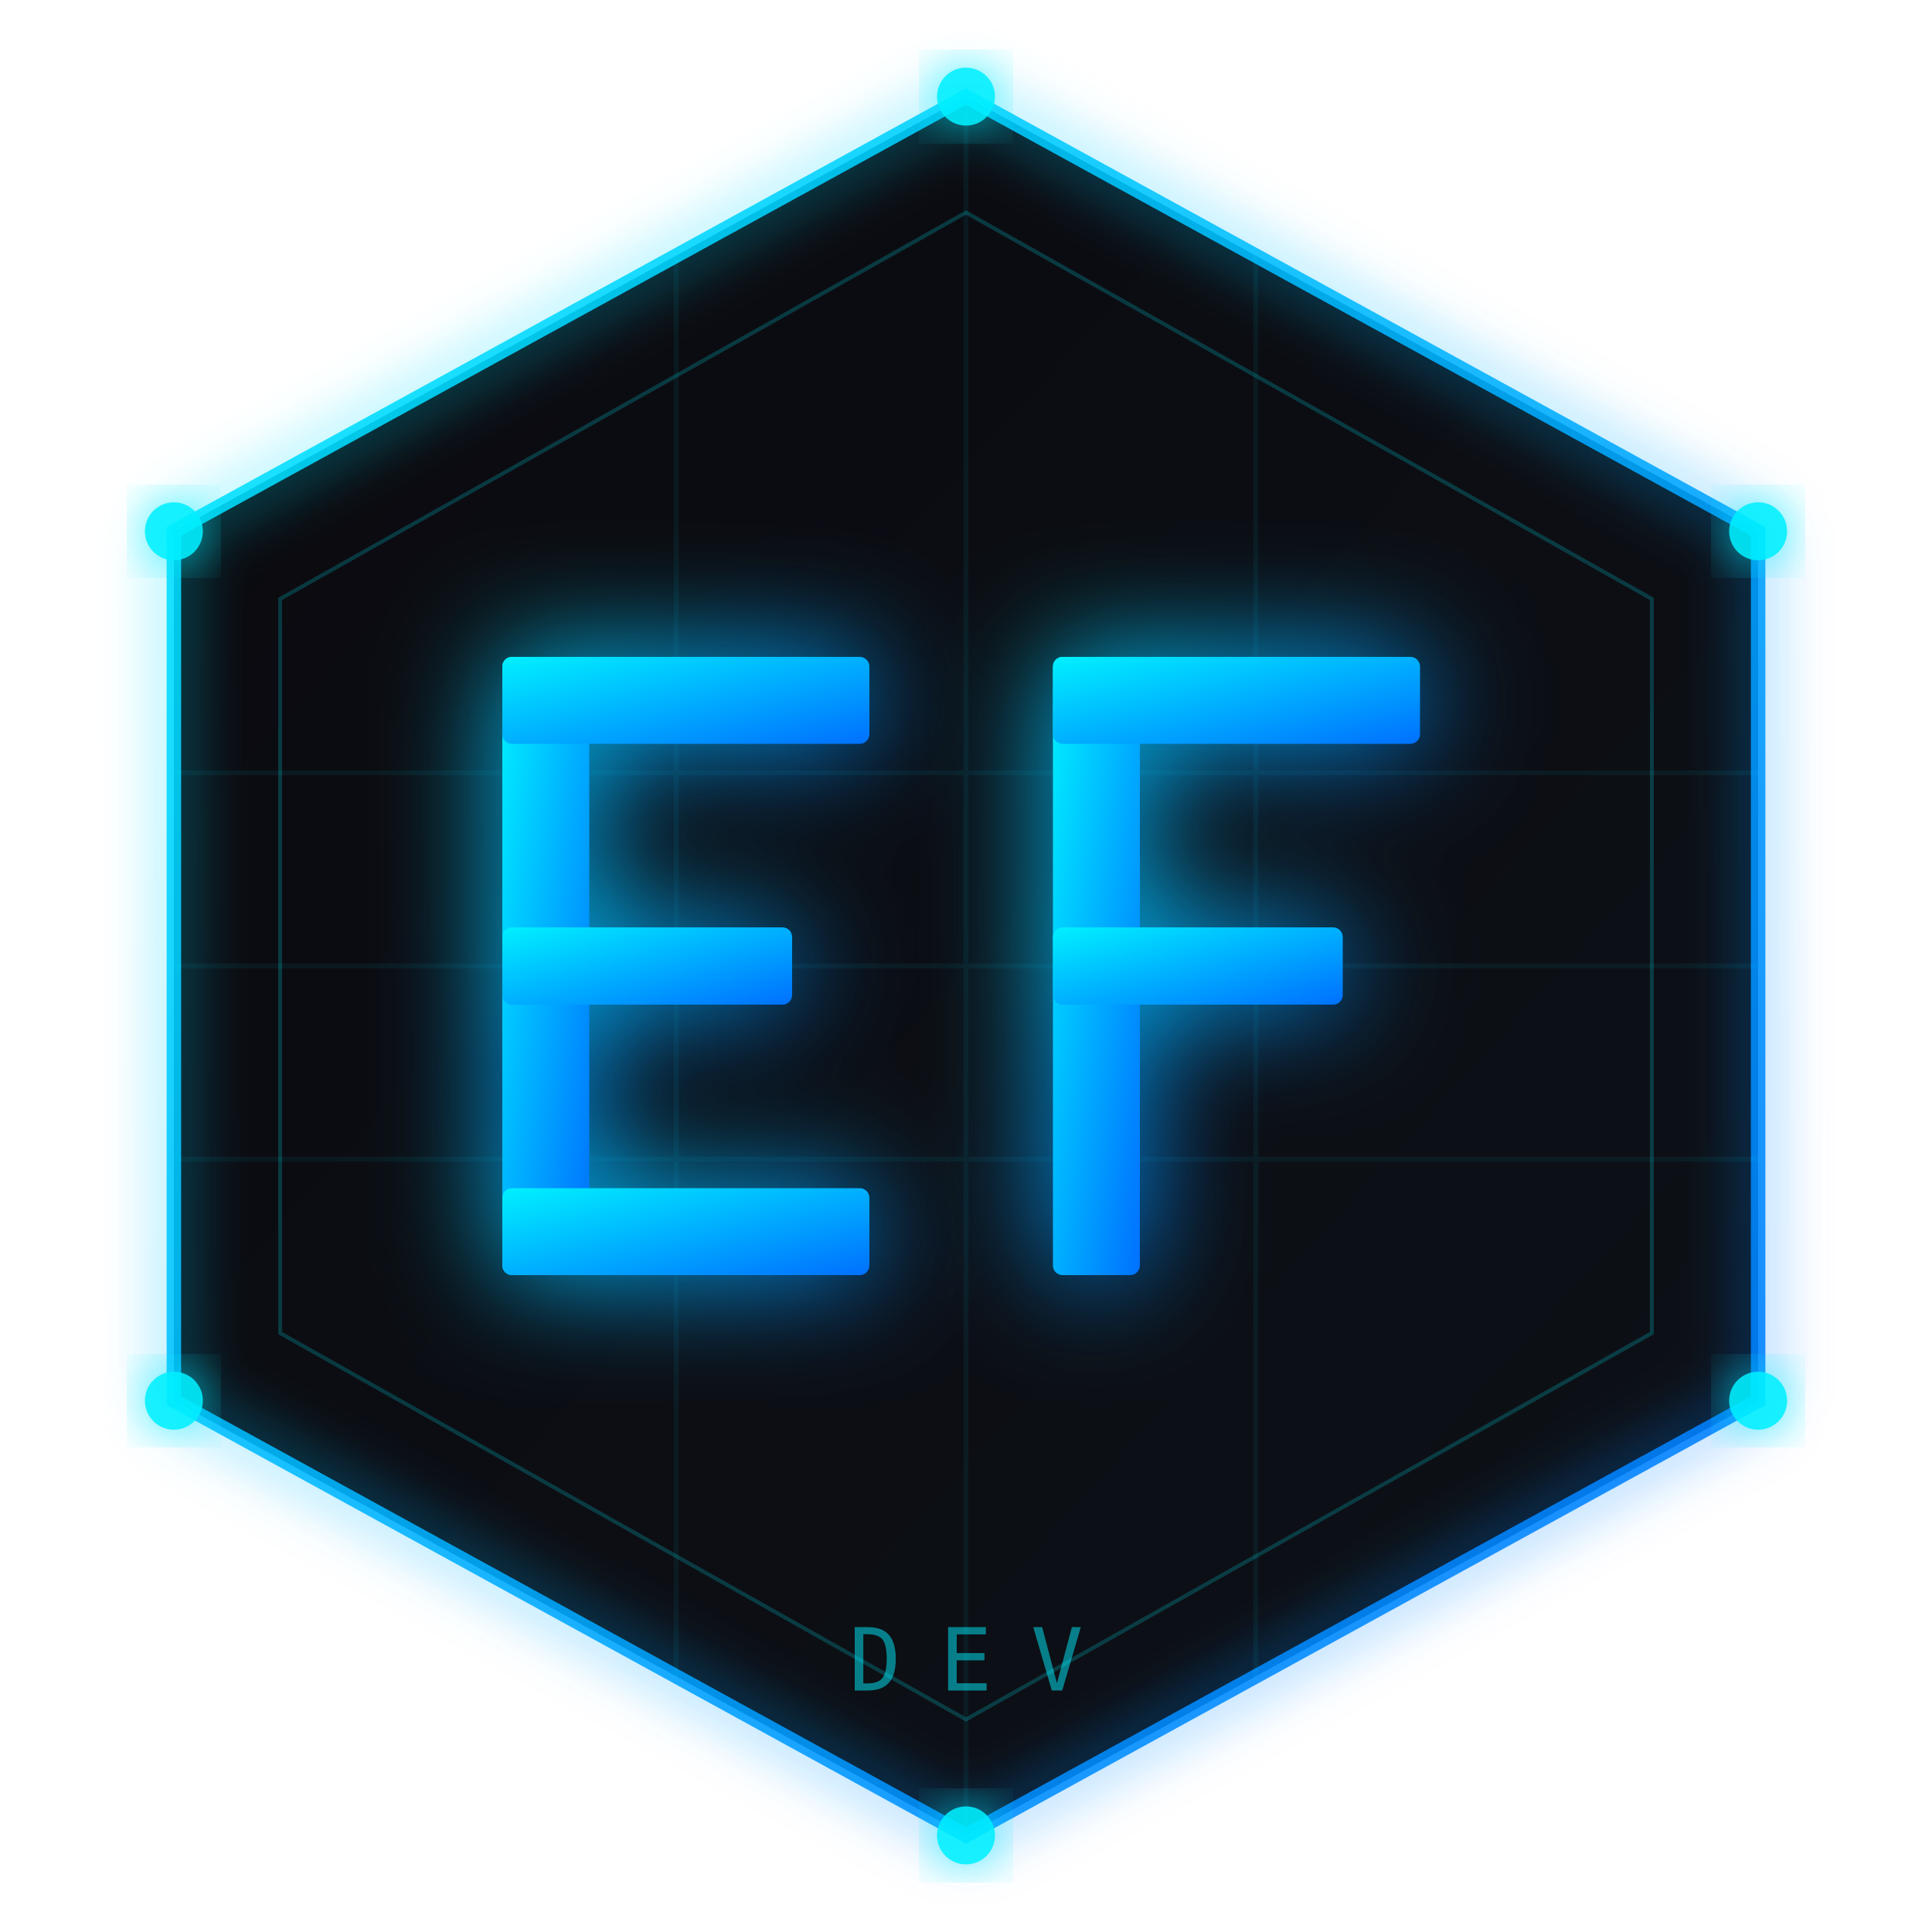
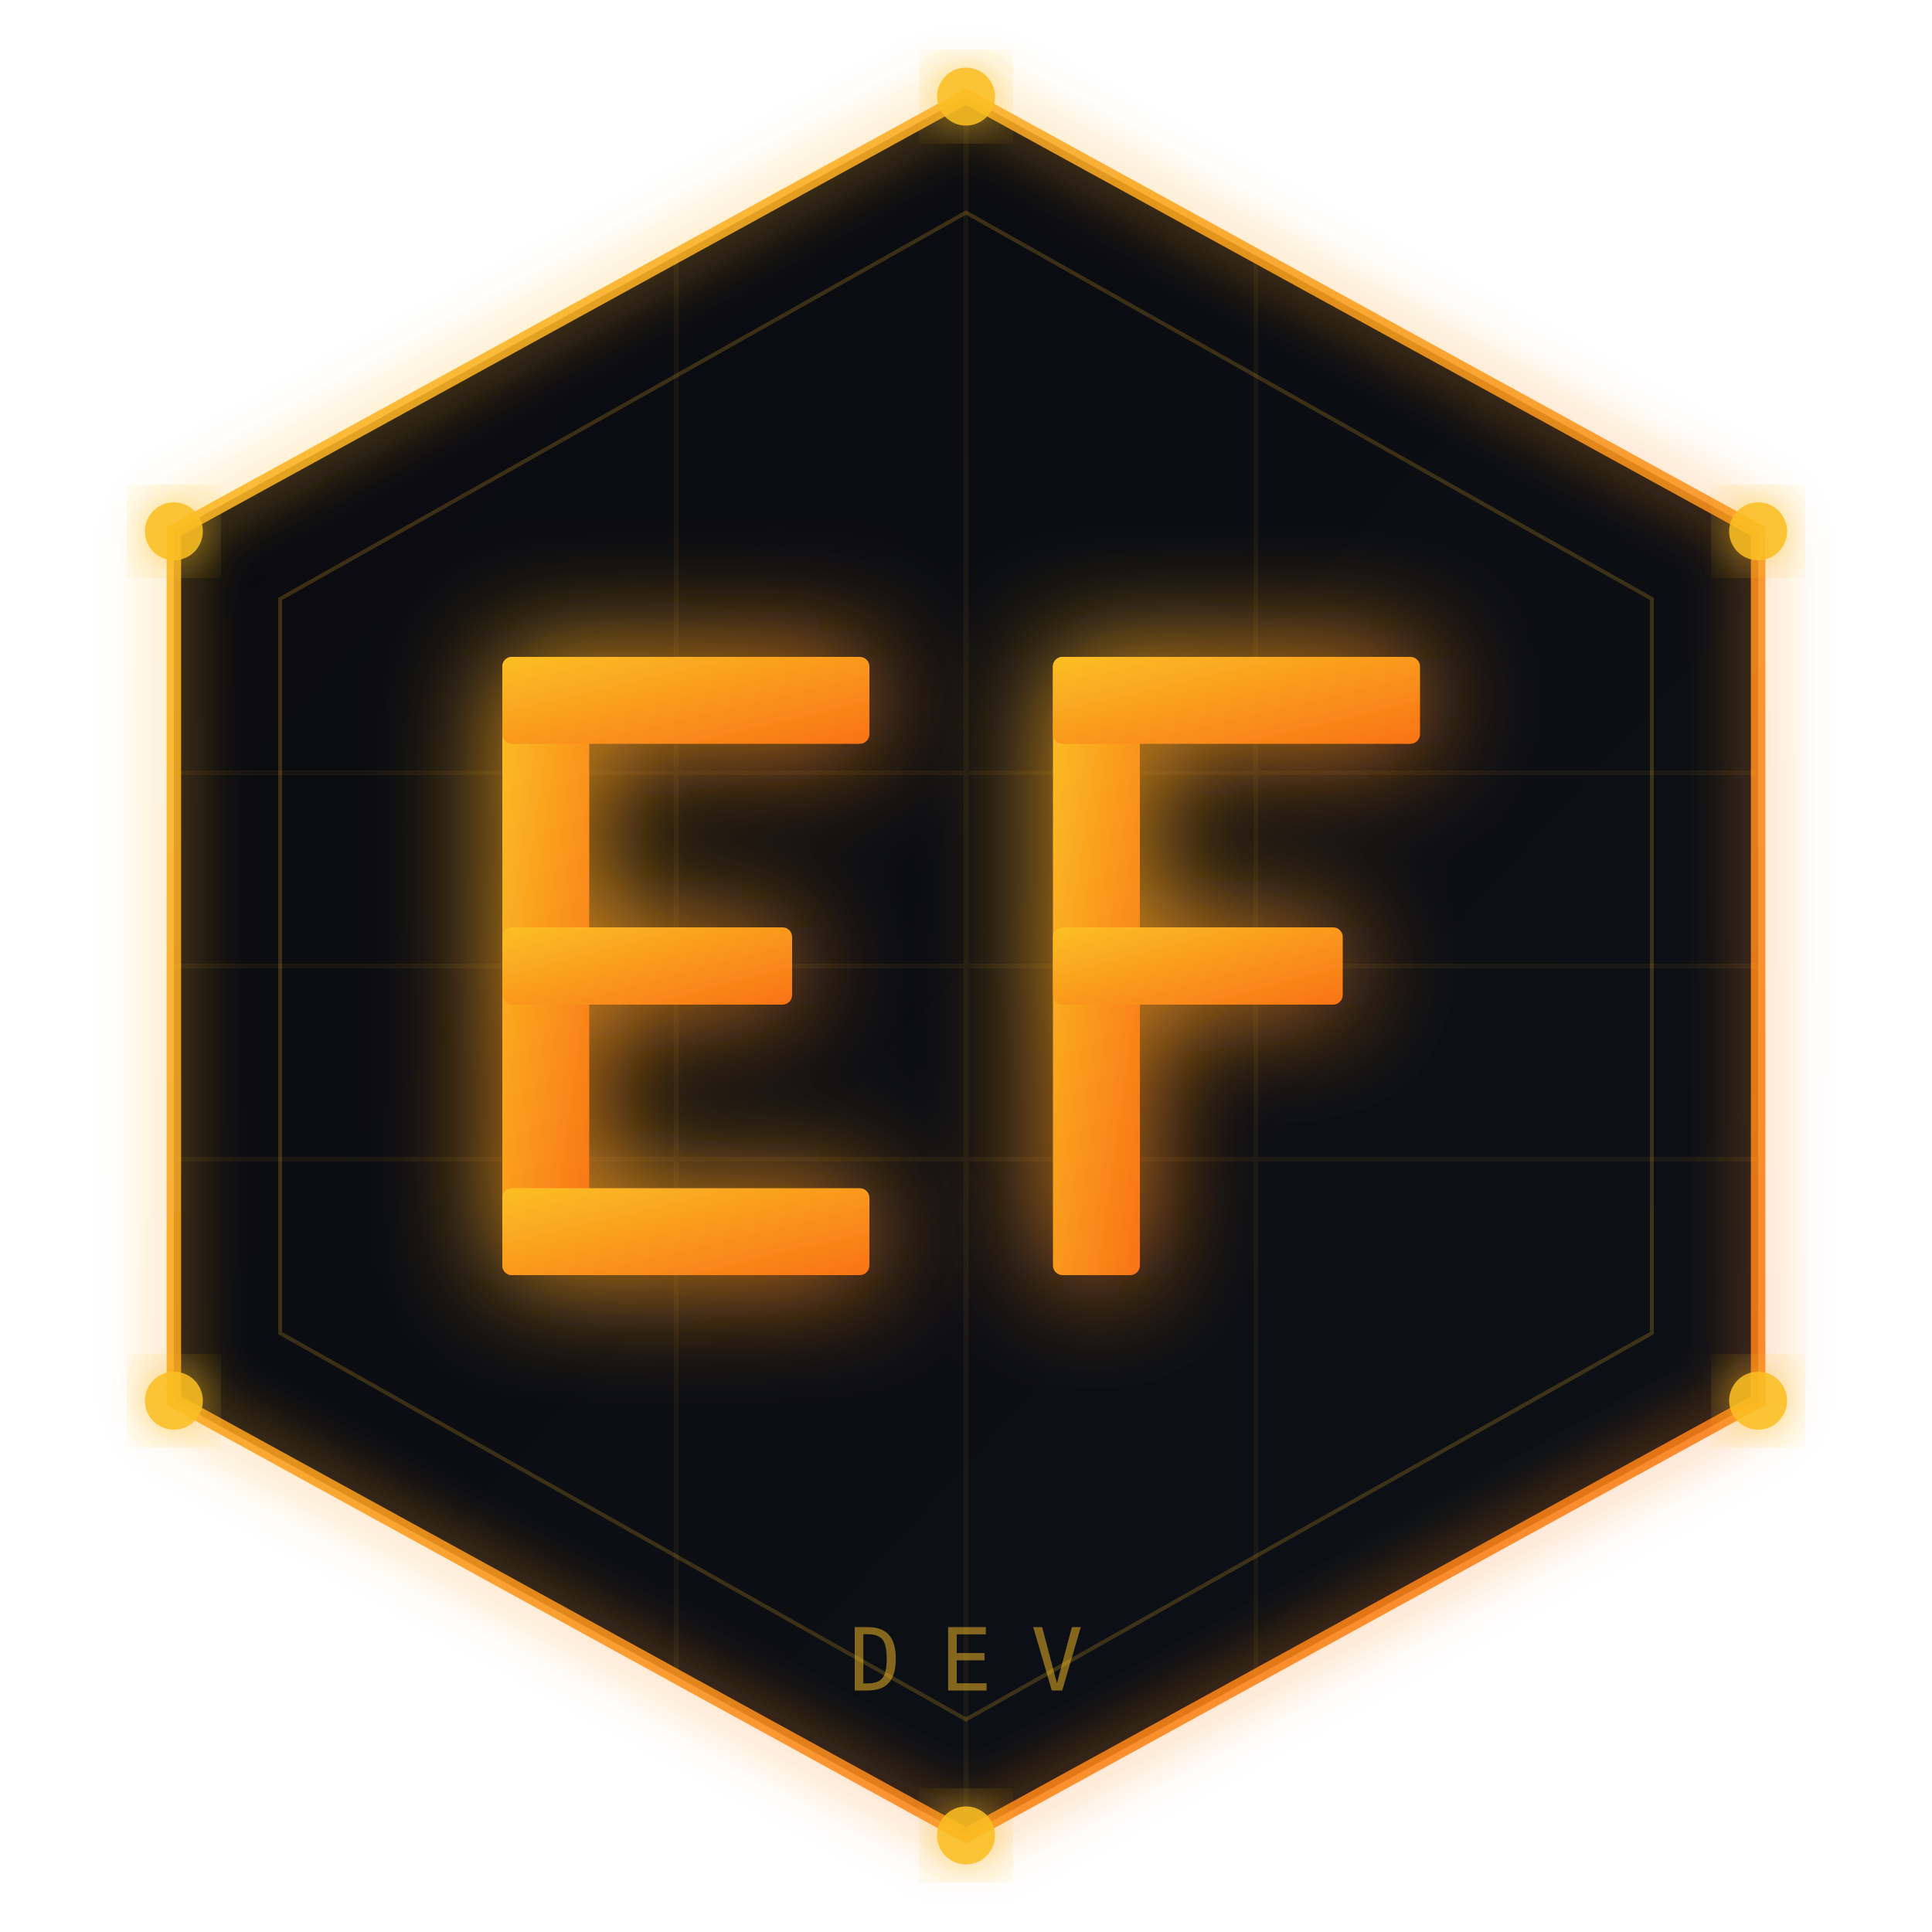
<svg xmlns="http://www.w3.org/2000/svg" viewBox="0 0 200 200" width="200" height="200">
  <defs>
    <linearGradient id="bgGrad" x1="0%" y1="0%" x2="100%" y2="100%">
      <stop offset="0%" style="stop-color:#0a0a0f;stop-opacity:1" />
      <stop offset="100%" style="stop-color:#0d1117;stop-opacity:1" />
    </linearGradient>
    <linearGradient id="accentGrad" x1="0%" y1="0%" x2="100%" y2="100%">
-       <stop offset="0%" style="stop-color:#00f0ff;stop-opacity:1" />
-       <stop offset="100%" style="stop-color:#0070ff;stop-opacity:1" />
+       <stop offset="0%" style="stop-color:#fbbf24;stop-opacity:1" />
+       <stop offset="100%" style="stop-color:#f97316;stop-opacity:1" />
    </linearGradient>
    <filter id="glow" x="-30%" y="-30%" width="160%" height="160%">
      <feGaussianBlur stdDeviation="3" result="coloredBlur" />
      <feMerge>
        <feMergeNode in="coloredBlur" />
        <feMergeNode in="SourceGraphic" />
      </feMerge>
    </filter>
    <filter id="softGlow" x="-50%" y="-50%" width="200%" height="200%">
      <feGaussianBlur stdDeviation="6" result="coloredBlur" />
      <feMerge>
        <feMergeNode in="coloredBlur" />
        <feMergeNode in="SourceGraphic" />
      </feMerge>
    </filter>
    <clipPath id="hexClip">
      <polygon points="100,10 182,55 182,145 100,190 18,145 18,55" />
    </clipPath>
  </defs>
  <polygon points="100,10 182,55 182,145 100,190 18,145 18,55" fill="url(#bgGrad)" stroke="none" />
  <polygon points="100,10 182,55 182,145 100,190 18,145 18,55" fill="none" stroke="url(#accentGrad)" stroke-width="1.5" opacity="0.9" filter="url(#glow)" />
-   <polygon points="100,22 171,62 171,138 100,178 29,138 29,62" fill="none" stroke="#00f0ff" stroke-width="0.4" opacity="0.2" />
-   <circle cx="100" cy="10" r="3" fill="#00f0ff" filter="url(#glow)" opacity="0.9" />
-   <circle cx="182" cy="55" r="3" fill="#00f0ff" filter="url(#glow)" opacity="0.9" />
-   <circle cx="182" cy="145" r="3" fill="#00f0ff" filter="url(#glow)" opacity="0.9" />
-   <circle cx="100" cy="190" r="3" fill="#00f0ff" filter="url(#glow)" opacity="0.9" />
-   <circle cx="18" cy="145" r="3" fill="#00f0ff" filter="url(#glow)" opacity="0.9" />
-   <circle cx="18" cy="55" r="3" fill="#00f0ff" filter="url(#glow)" opacity="0.9" />
-   <g clip-path="url(#hexClip)" opacity="0.06" stroke="#00f0ff" stroke-width="0.5">
+   <polygon points="100,22 171,62 171,138 100,178 29,138 29,62" fill="none" stroke="#fbbf24" stroke-width="0.4" opacity="0.2" />
+   <circle cx="100" cy="10" r="3" fill="#fbbf24" filter="url(#glow)" opacity="0.9" />
+   <circle cx="182" cy="55" r="3" fill="#fbbf24" filter="url(#glow)" opacity="0.9" />
+   <circle cx="182" cy="145" r="3" fill="#fbbf24" filter="url(#glow)" opacity="0.9" />
+   <circle cx="100" cy="190" r="3" fill="#fbbf24" filter="url(#glow)" opacity="0.9" />
+   <circle cx="18" cy="145" r="3" fill="#fbbf24" filter="url(#glow)" opacity="0.9" />
+   <circle cx="18" cy="55" r="3" fill="#fbbf24" filter="url(#glow)" opacity="0.9" />
+   <g clip-path="url(#hexClip)" opacity="0.06" stroke="#fbbf24" stroke-width="0.5">
    <line x1="18" y1="80" x2="182" y2="80" />
    <line x1="18" y1="100" x2="182" y2="100" />
    <line x1="18" y1="120" x2="182" y2="120" />
    <line x1="70" y1="10" x2="70" y2="190" />
    <line x1="100" y1="10" x2="100" y2="190" />
    <line x1="130" y1="10" x2="130" y2="190" />
  </g>
  <g filter="url(#softGlow)" fill="url(#accentGrad)">
    <rect x="52" y="68" width="9" height="64" rx="1" />
    <rect x="52" y="68" width="38" height="9" rx="1" />
    <rect x="52" y="96" width="30" height="8" rx="1" />
    <rect x="52" y="123" width="38" height="9" rx="1" />
  </g>
  <g filter="url(#softGlow)" fill="url(#accentGrad)">
    <rect x="109" y="68" width="9" height="64" rx="1" />
    <rect x="109" y="68" width="38" height="9" rx="1" />
    <rect x="109" y="96" width="30" height="8" rx="1" />
  </g>
  <line x1="103" y1="75" x2="103" y2="125" stroke="url(#accentGrad)" stroke-width="0.6" opacity="0.3" />
-   <text x="100" y="175" text-anchor="middle" font-family="monospace" font-size="9" letter-spacing="4" fill="#00f0ff" opacity="0.5">DEV</text>
+   <text x="100" y="175" text-anchor="middle" font-family="monospace" font-size="9" letter-spacing="4" fill="#fbbf24" opacity="0.5">DEV</text>
</svg>
